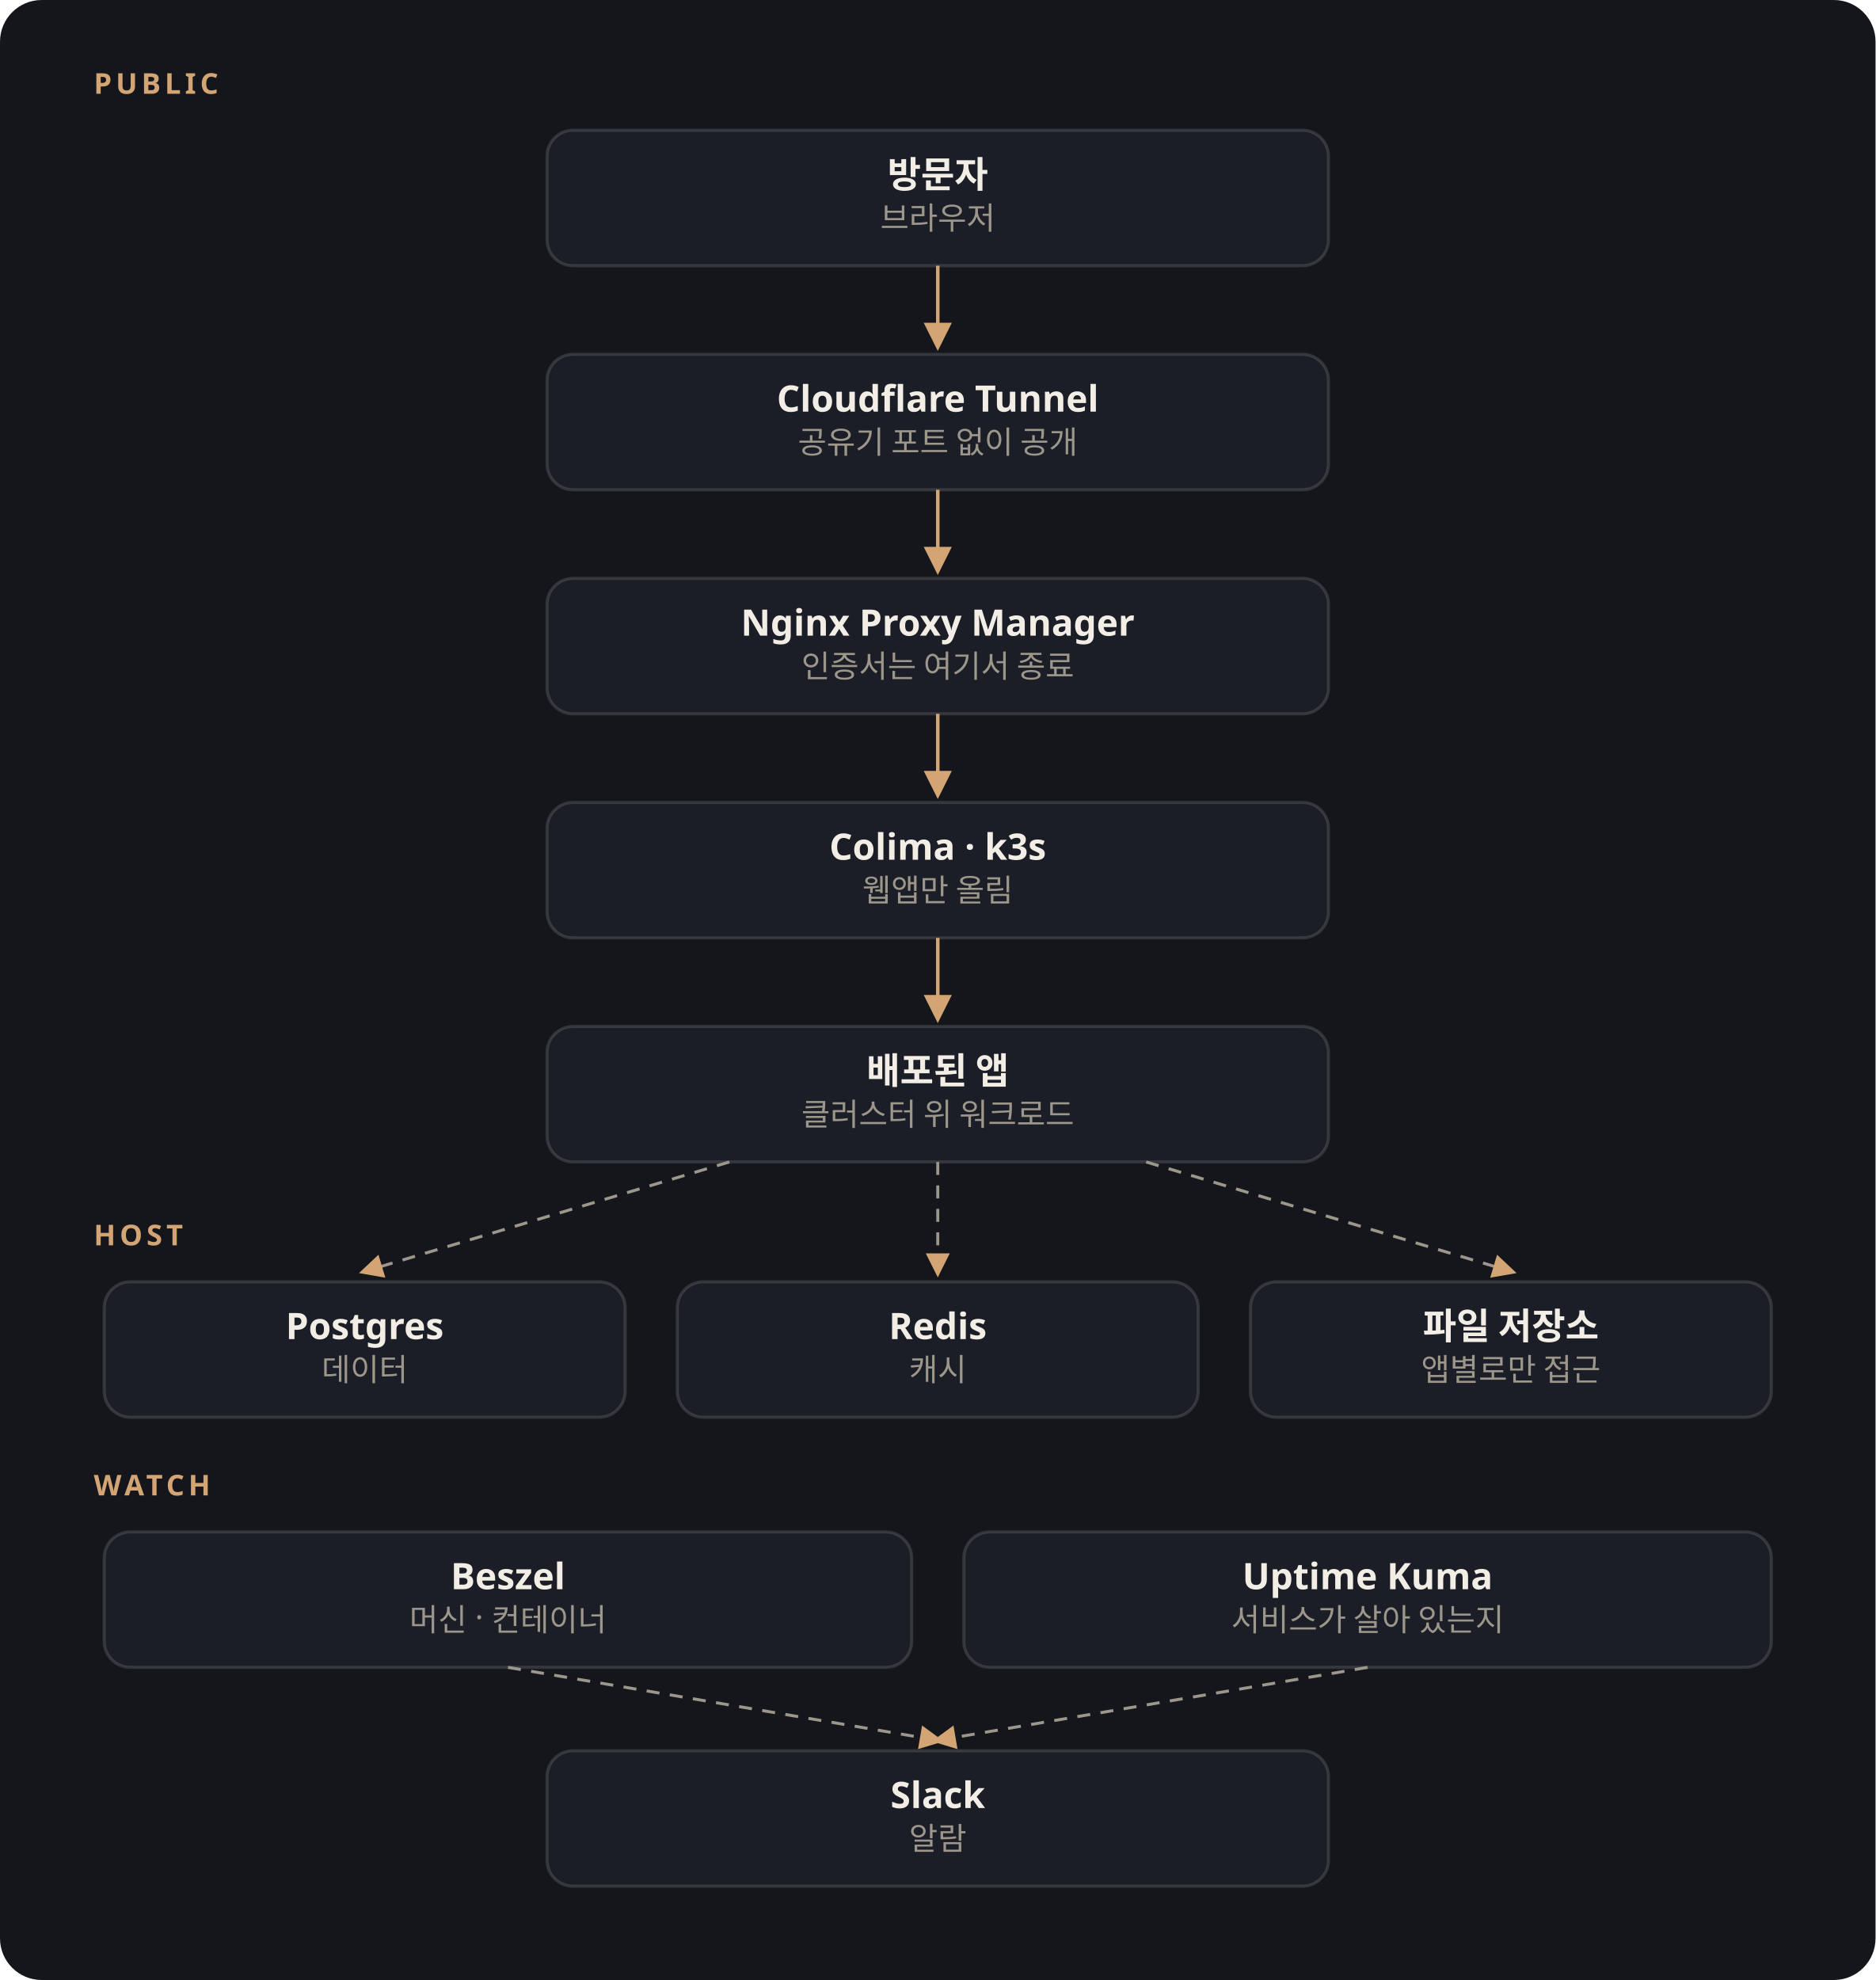
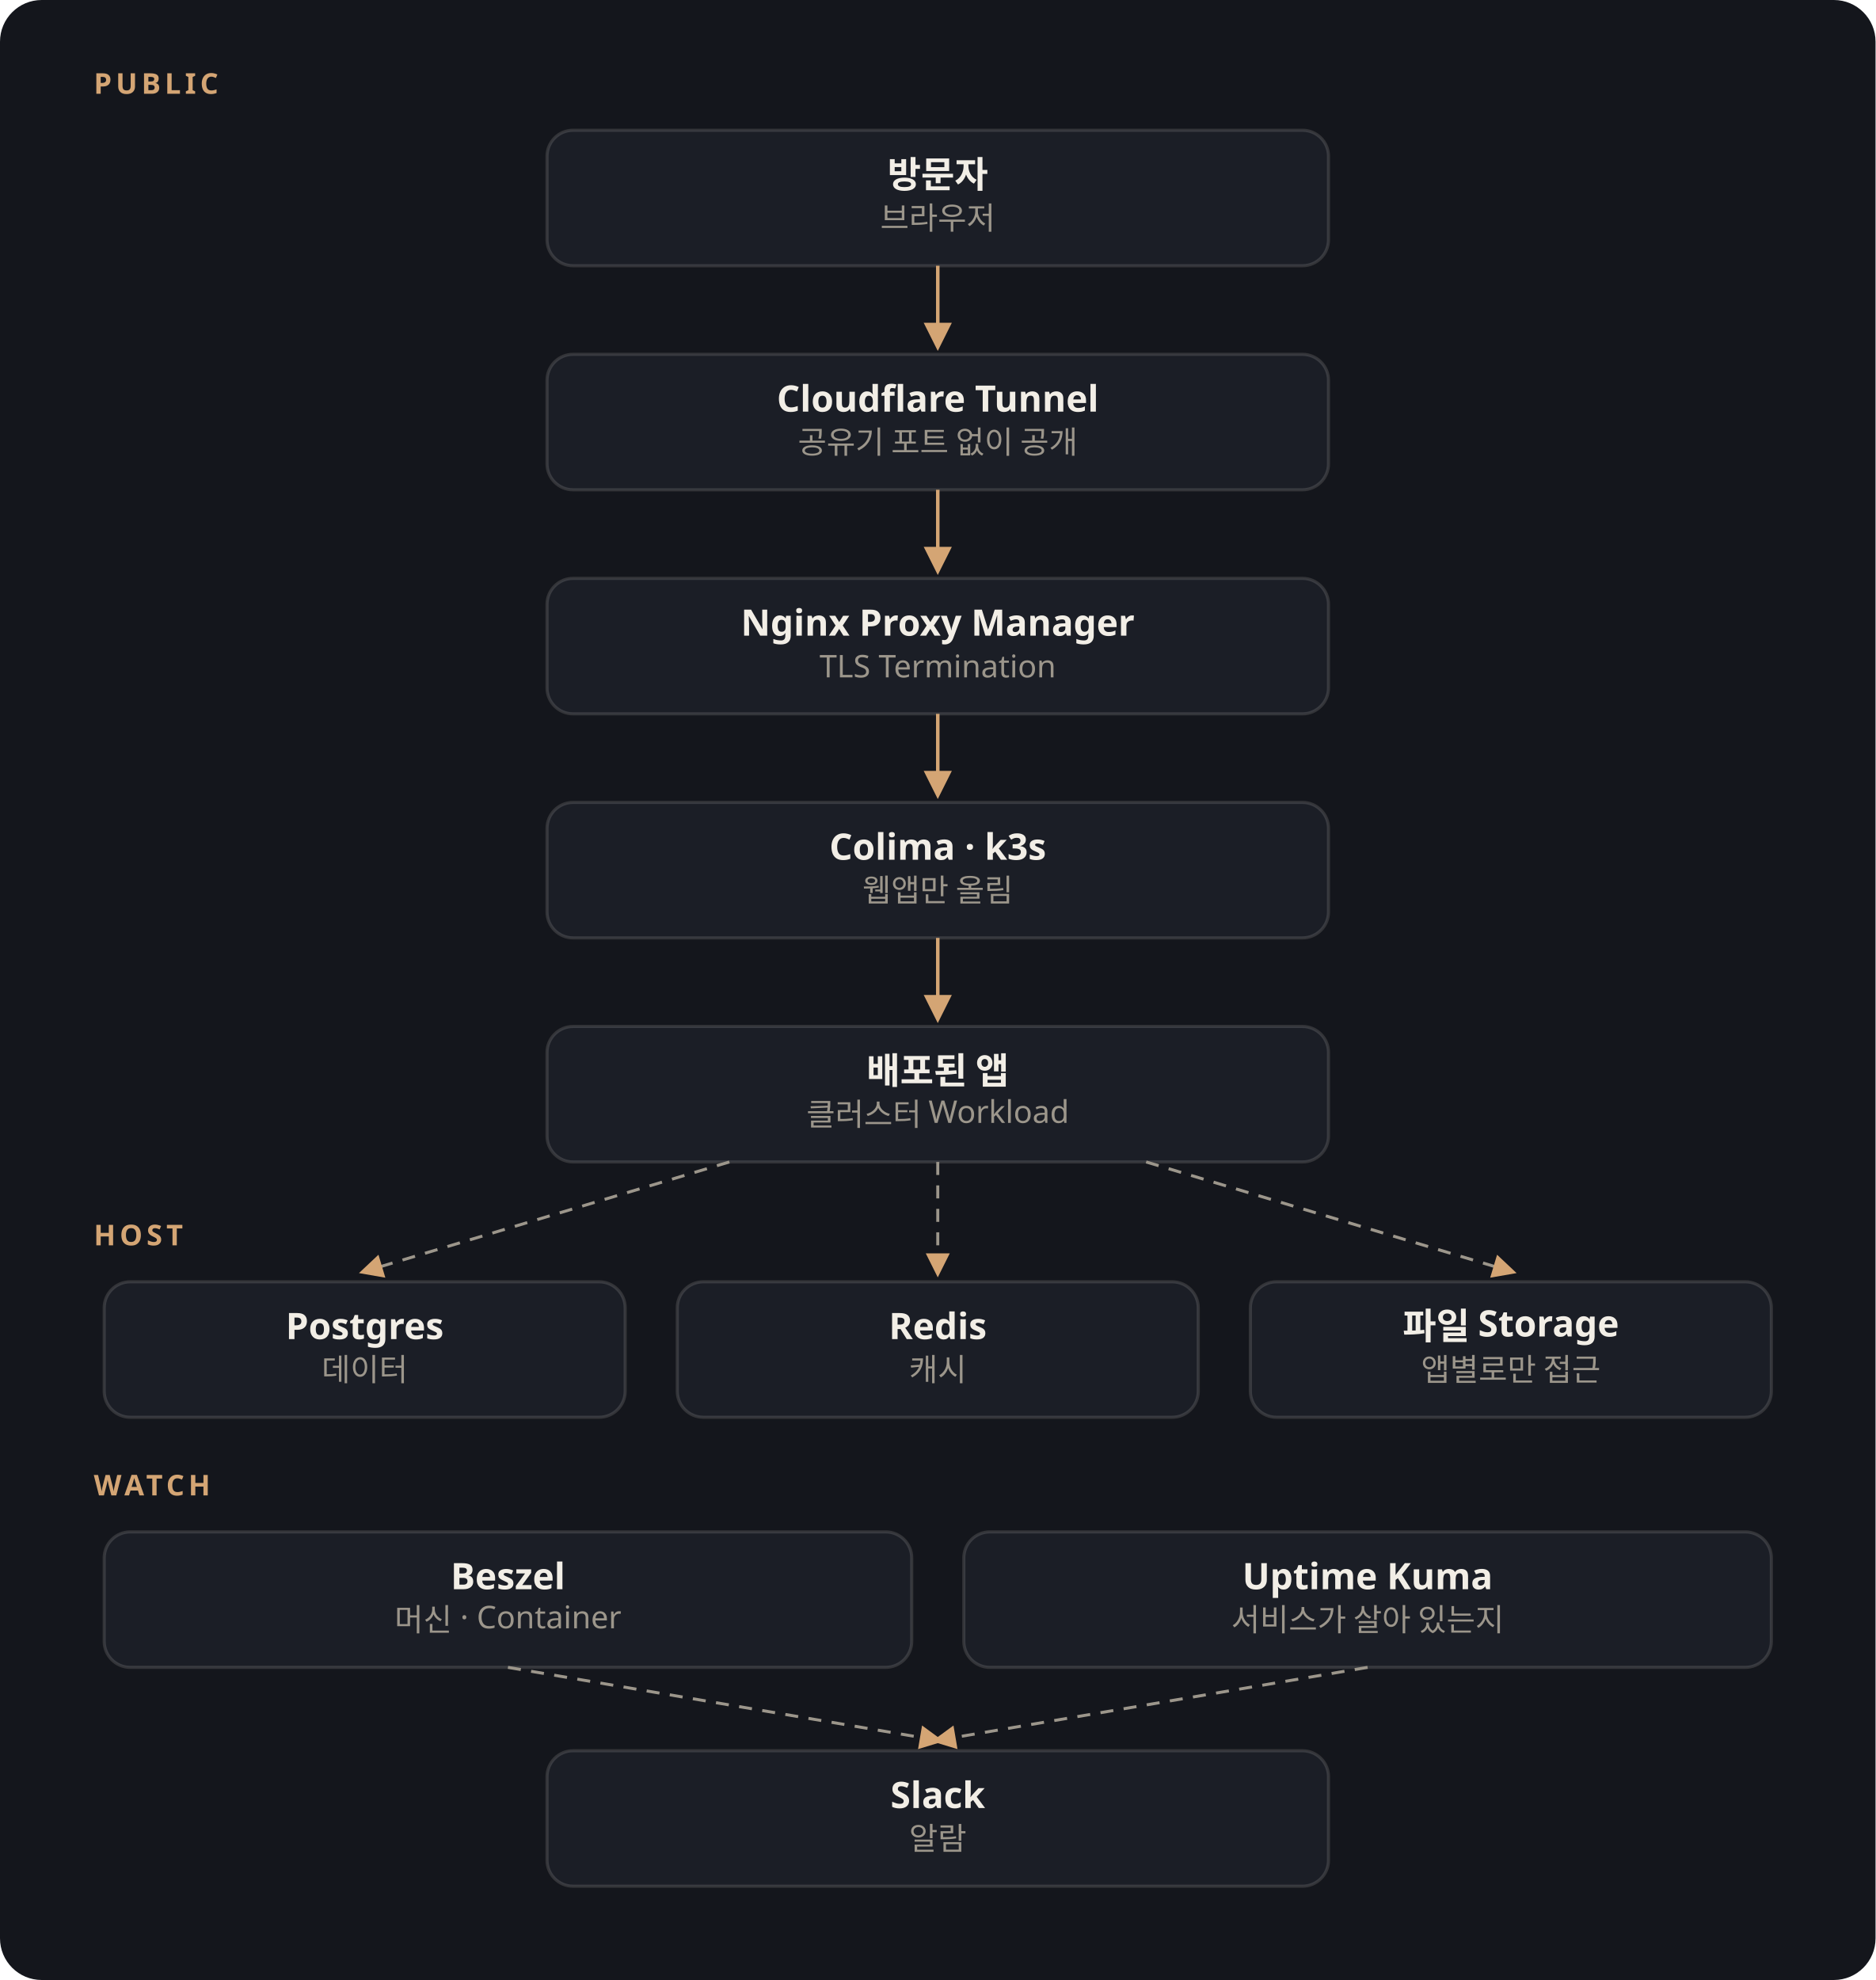
<svg xmlns="http://www.w3.org/2000/svg" viewBox="0 0 720 760" role="img" aria-labelledby="title desc">
  <defs>
    <marker id="arrow" markerWidth="8" markerHeight="8" refX="6" refY="4" orient="auto">
      <path d="M0 0 L8 4 L0 8 z" fill="#d4a574" />
    </marker>
  </defs>
  <style>
    .panel { fill: #14161c; }
    .box { fill: #1b1e26; stroke: rgba(242,238,230,0.14); stroke-width: 1.2; }
    .label { font: 600 14px system-ui, "Apple SD Gothic Neo", "Malgun Gothic", sans-serif; fill: #f2eee6; }
    .sub { font: 12px system-ui, "Apple SD Gothic Neo", "Malgun Gothic", sans-serif; fill: #9c968b; }
    .kicker { font: 650 11px system-ui, "Apple SD Gothic Neo", "Malgun Gothic", sans-serif; fill: #d4a574; letter-spacing: 0.14em; }
    .line { stroke: #d4a574; stroke-width: 1.35; fill: none; marker-end: url(#arrow); }
    .line-soft { stroke: #9c968b; stroke-width: 1.15; fill: none; stroke-dasharray: 5 4; marker-end: url(#arrow); }
  </style>
  <rect class="panel" x="0" y="0" width="720" height="760" rx="16" />
  <text class="kicker" x="36" y="36">PUBLIC</text>
  <rect class="box" x="210" y="50" width="300" height="52" rx="10" />
  <text class="label" x="360" y="72" text-anchor="middle">방문자</text>
  <text class="sub" x="360" y="88" text-anchor="middle">브라우저</text>
  <path class="line" d="M 360 102 L 360 132" />
  <rect class="box" x="210" y="136" width="300" height="52" rx="10" />
  <text class="label" x="360" y="158" text-anchor="middle">Cloudflare Tunnel</text>
  <text class="sub" x="360" y="174" text-anchor="middle">공유기 포트 없이 공개</text>
  <path class="line" d="M 360 188 L 360 218" />
  <rect class="box" x="210" y="222" width="300" height="52" rx="10" />
  <text class="label" x="360" y="244" text-anchor="middle">Nginx Proxy Manager</text>
-   <text class="sub" x="360" y="260" text-anchor="middle">인증서는 여기서 종료</text>
+   <text class="sub" x="360" y="260" text-anchor="middle">TLS Termination</text>
  <path class="line" d="M 360 274 L 360 304" />
  <rect class="box" x="210" y="308" width="300" height="52" rx="10" />
  <text class="label" x="360" y="330" text-anchor="middle">Colima · k3s</text>
  <text class="sub" x="360" y="346" text-anchor="middle">웹앱만 올림</text>
  <path class="line" d="M 360 360 L 360 390" />
  <rect class="box" x="210" y="394" width="300" height="52" rx="10" />
  <text class="label" x="360" y="416" text-anchor="middle">배포된 앱</text>
-   <text class="sub" x="360" y="432" text-anchor="middle">클러스터 위 워크로드</text>
+   <text class="sub" x="360" y="432" text-anchor="middle">클러스터 Workload</text>
  <text class="kicker" x="36" y="478">HOST</text>
  <rect class="box" x="40" y="492" width="200" height="52" rx="10" />
  <text class="label" x="140" y="514" text-anchor="middle">Postgres</text>
  <text class="sub" x="140" y="530" text-anchor="middle">데이터</text>
  <rect class="box" x="260" y="492" width="200" height="52" rx="10" />
  <text class="label" x="360" y="514" text-anchor="middle">Redis</text>
  <text class="sub" x="360" y="530" text-anchor="middle">캐시</text>
  <rect class="box" x="480" y="492" width="200" height="52" rx="10" />
-   <text class="label" x="580" y="514" text-anchor="middle">파일 저장소</text>
+   <text class="label" x="580" y="514" text-anchor="middle">파일 Storage</text>
  <text class="sub" x="580" y="530" text-anchor="middle">앱별로만 접근</text>
  <path class="line-soft" d="M 280 446 L 140 488" />
  <path class="line-soft" d="M 360 446 L 360 488" />
  <path class="line-soft" d="M 440 446 L 580 488" />
  <text class="kicker" x="36" y="574">WATCH</text>
  <rect class="box" x="40" y="588" width="310" height="52" rx="10" />
  <text class="label" x="195" y="610" text-anchor="middle">Beszel</text>
-   <text class="sub" x="195" y="626" text-anchor="middle">머신 · 컨테이너</text>
+   <text class="sub" x="195" y="626" text-anchor="middle">머신 · Container</text>
  <rect class="box" x="370" y="588" width="310" height="52" rx="10" />
  <text class="label" x="525" y="610" text-anchor="middle">Uptime Kuma</text>
  <text class="sub" x="525" y="626" text-anchor="middle">서비스가 살아 있는지</text>
  <path class="line-soft" d="M 195 640 L 360 668" />
  <path class="line-soft" d="M 525 640 L 360 668" />
  <rect class="box" x="210" y="672" width="300" height="52" rx="10" />
  <text class="label" x="360" y="694" text-anchor="middle">Slack</text>
  <text class="sub" x="360" y="710" text-anchor="middle">알람</text>
</svg>
